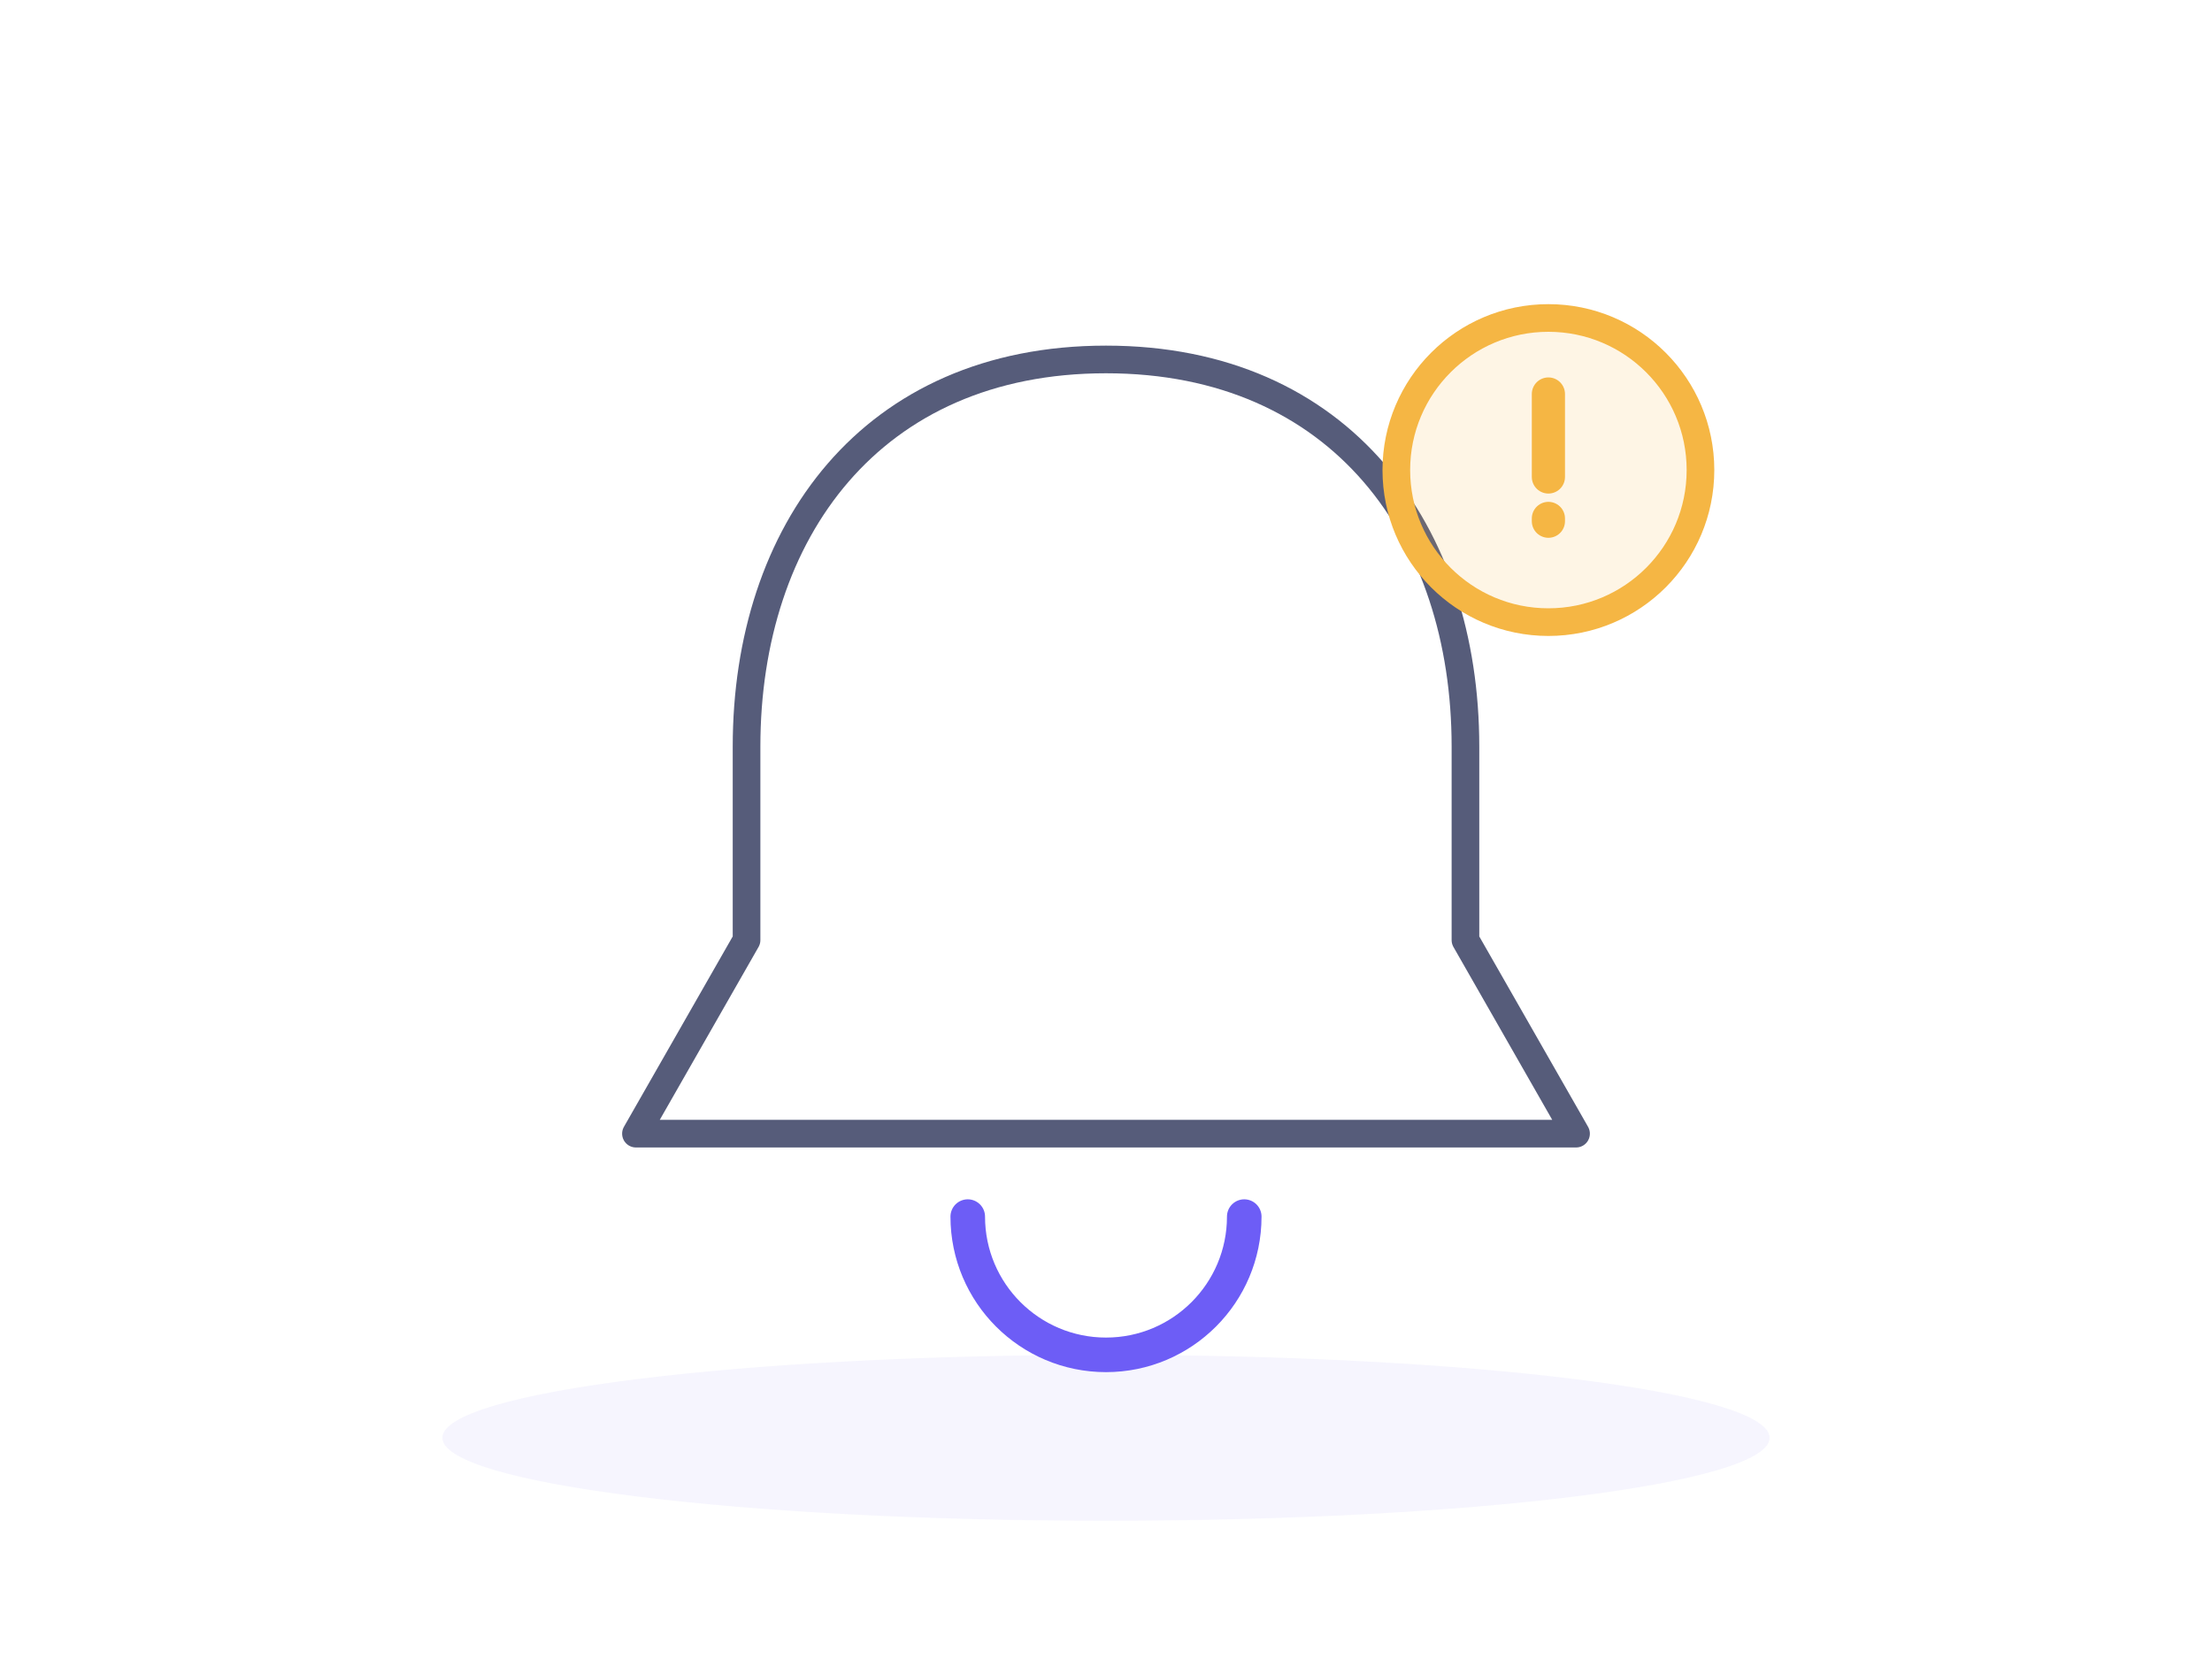
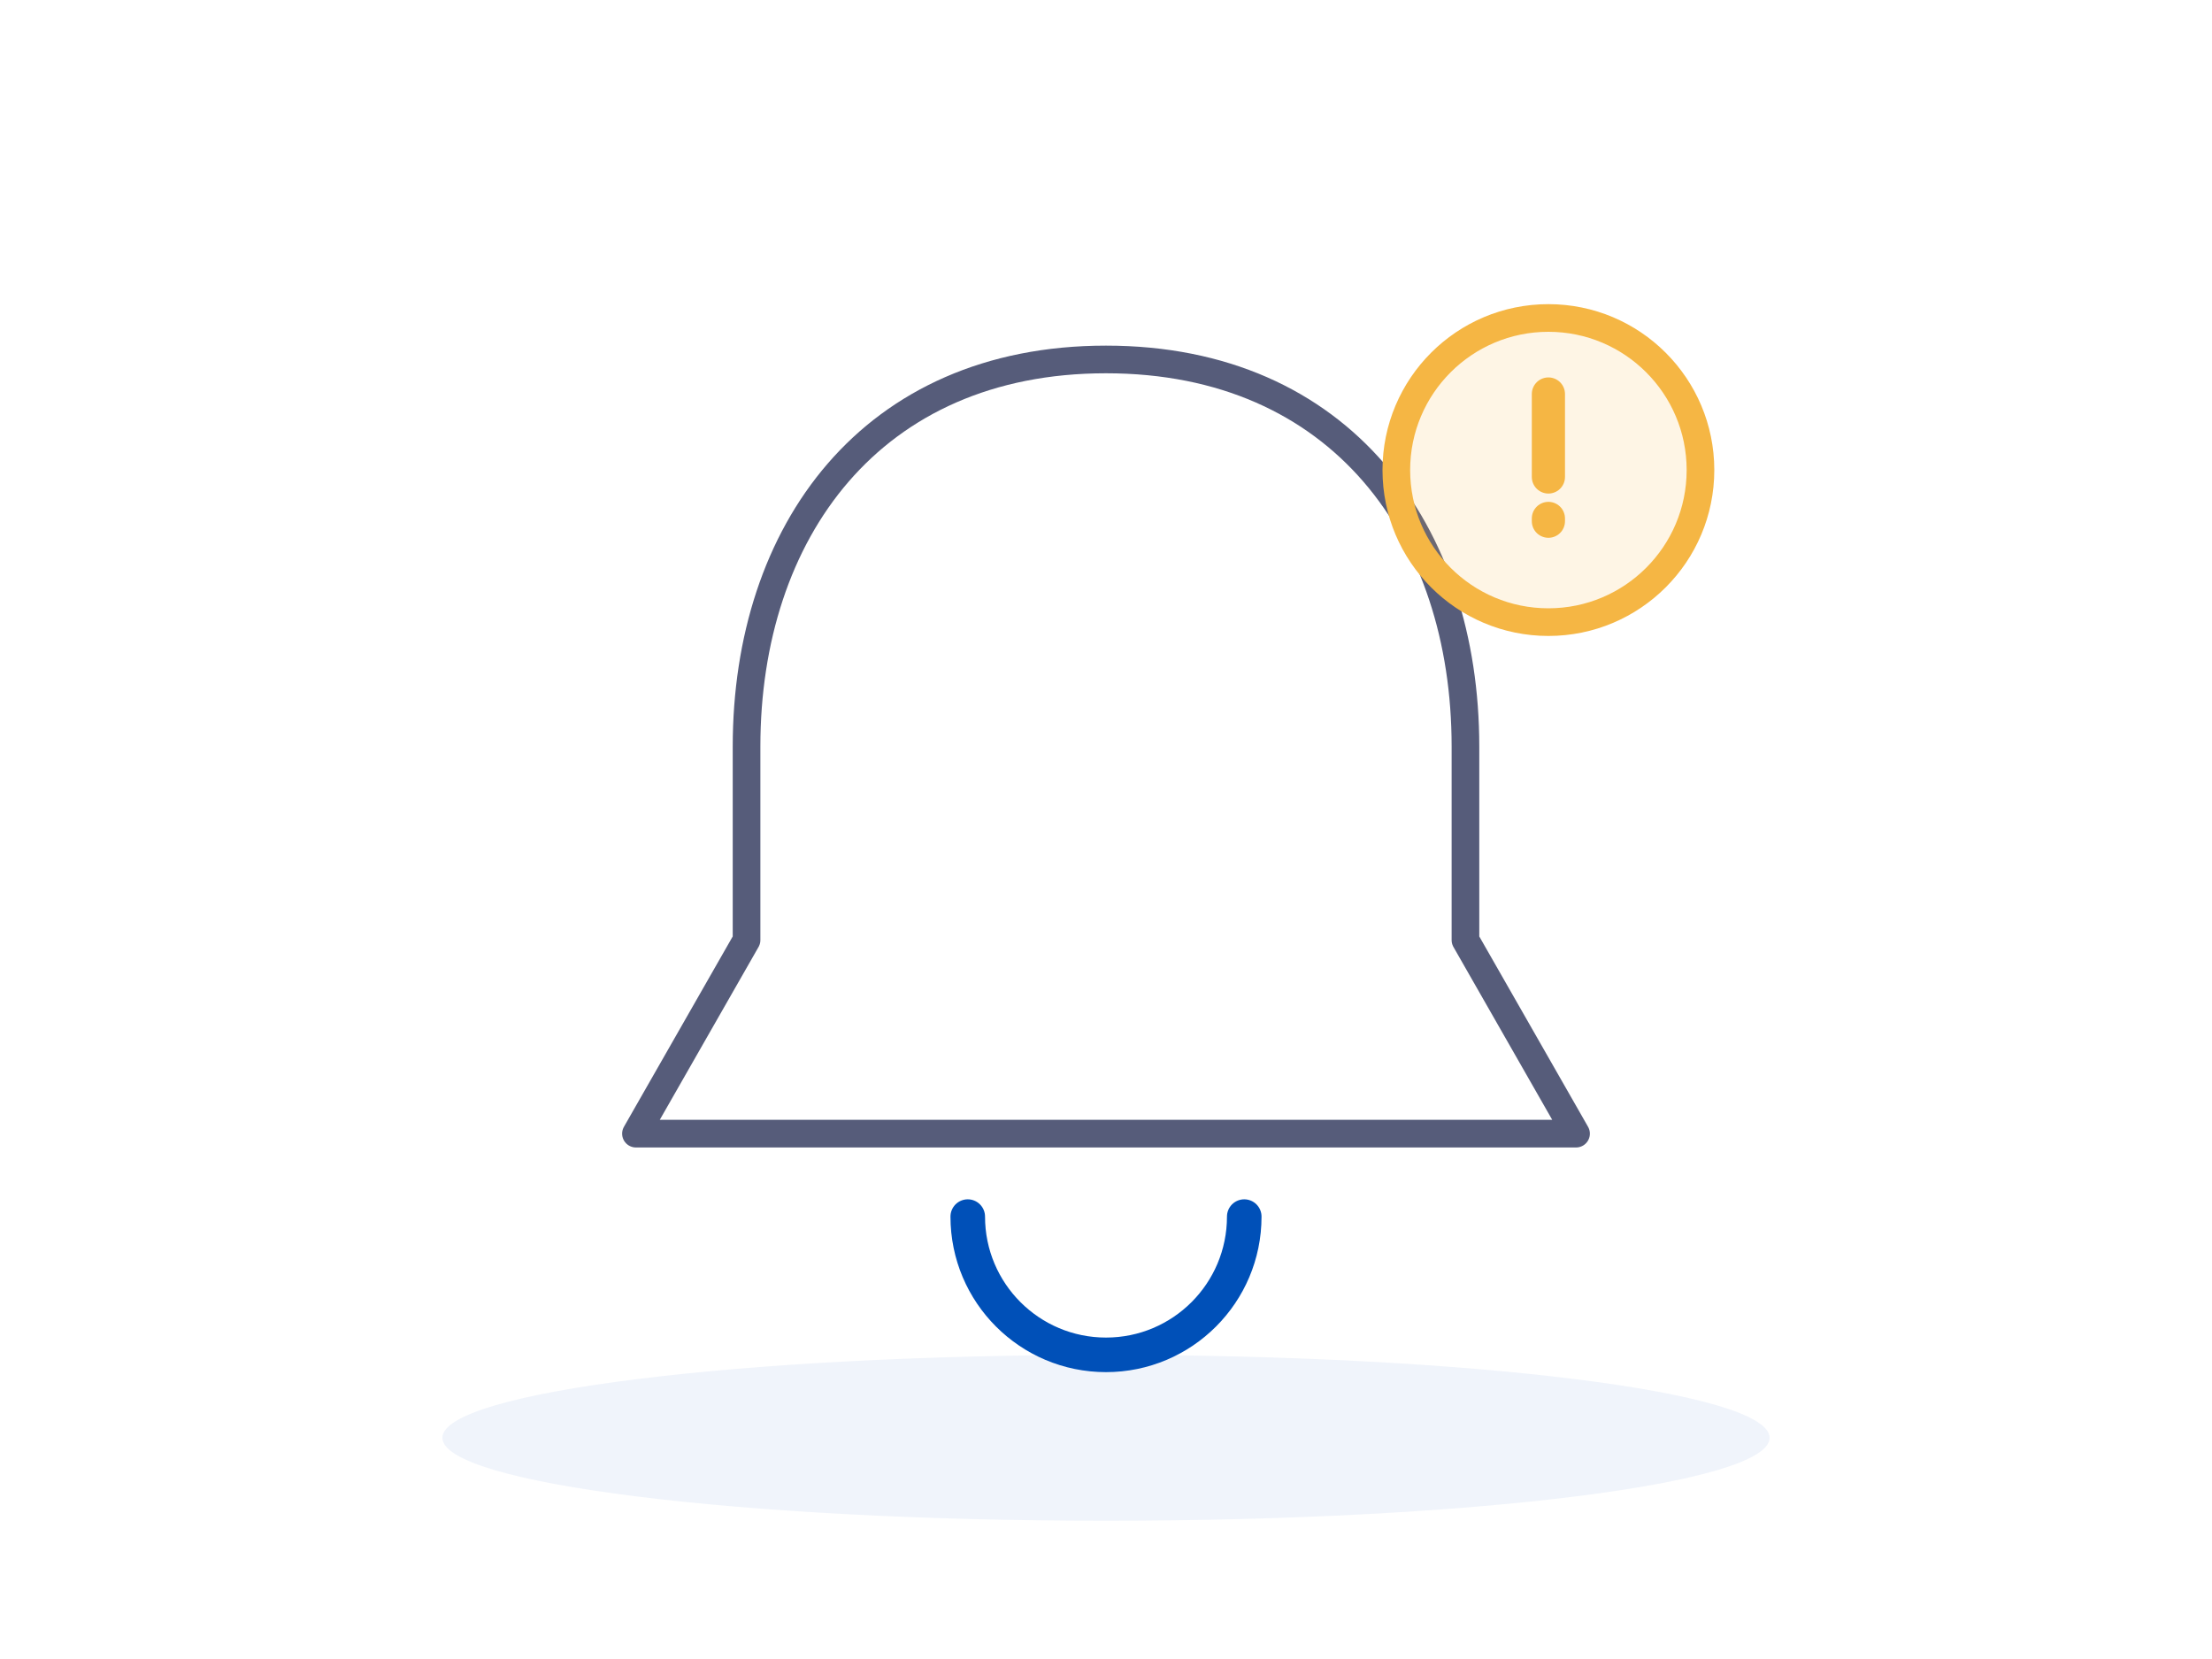
<svg xmlns="http://www.w3.org/2000/svg" viewBox="0 0 160 120" fill="none">
-   <ellipse cx="80" cy="104" rx="48" ry="6" fill="rgba(109,93,246,0.06)" />
+   <ellipse cx="80" cy="104" rx="48" ry="6" fill="rgba(0,80,184,0.06)" />
  <path d="M80 26c-17 0-26 12.5-26 28v14l-8 14h68l-8-14V54c0-15.5-9-28-26-28Z" stroke="#565c7a" stroke-width="2" stroke-linejoin="round" />
-   <path d="M70 88a10 10 0 0 0 20 0" stroke="#6d5df6" stroke-width="2.5" stroke-linecap="round" />
+   <path d="M70 88a10 10 0 0 0 20 0" stroke="#0050b8" stroke-width="2.5" stroke-linecap="round" />
  <circle cx="112" cy="34" r="11" fill="rgba(245,182,68,0.14)" stroke="#f5b644" stroke-width="2" />
  <path d="M112 28.5v6m0 3v.2" stroke="#f5b644" stroke-width="2.4" stroke-linecap="round" />
</svg>
